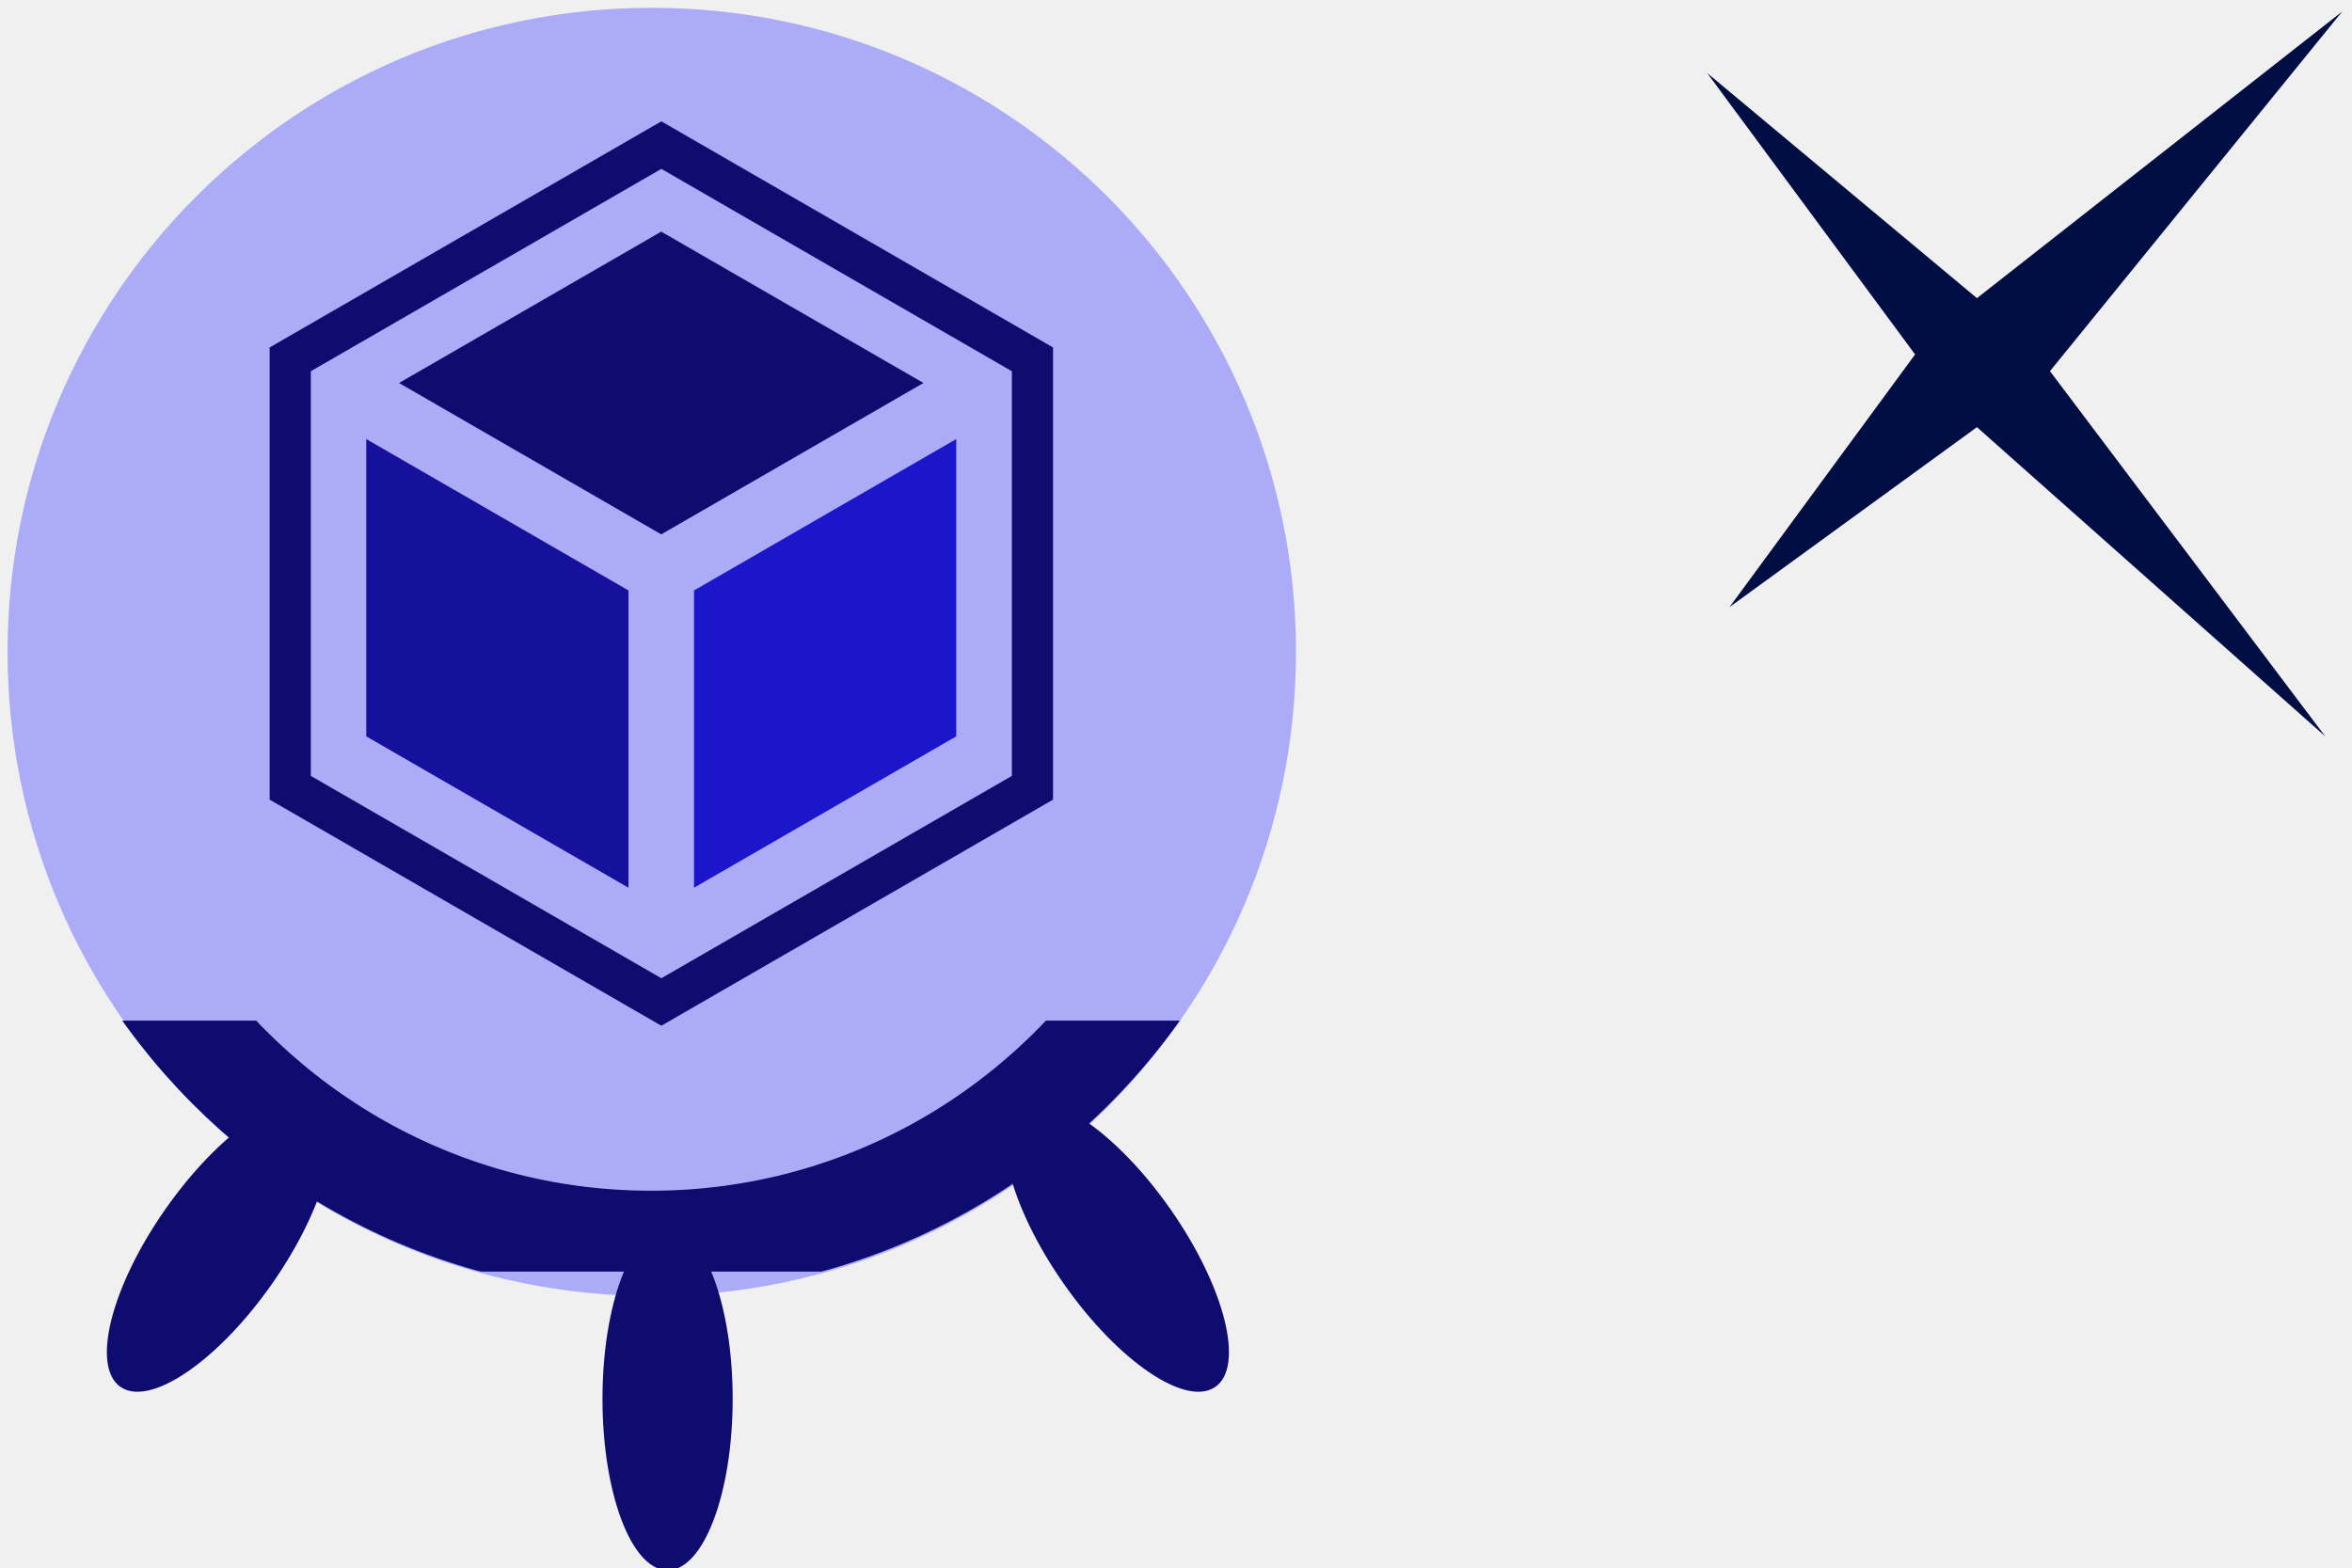
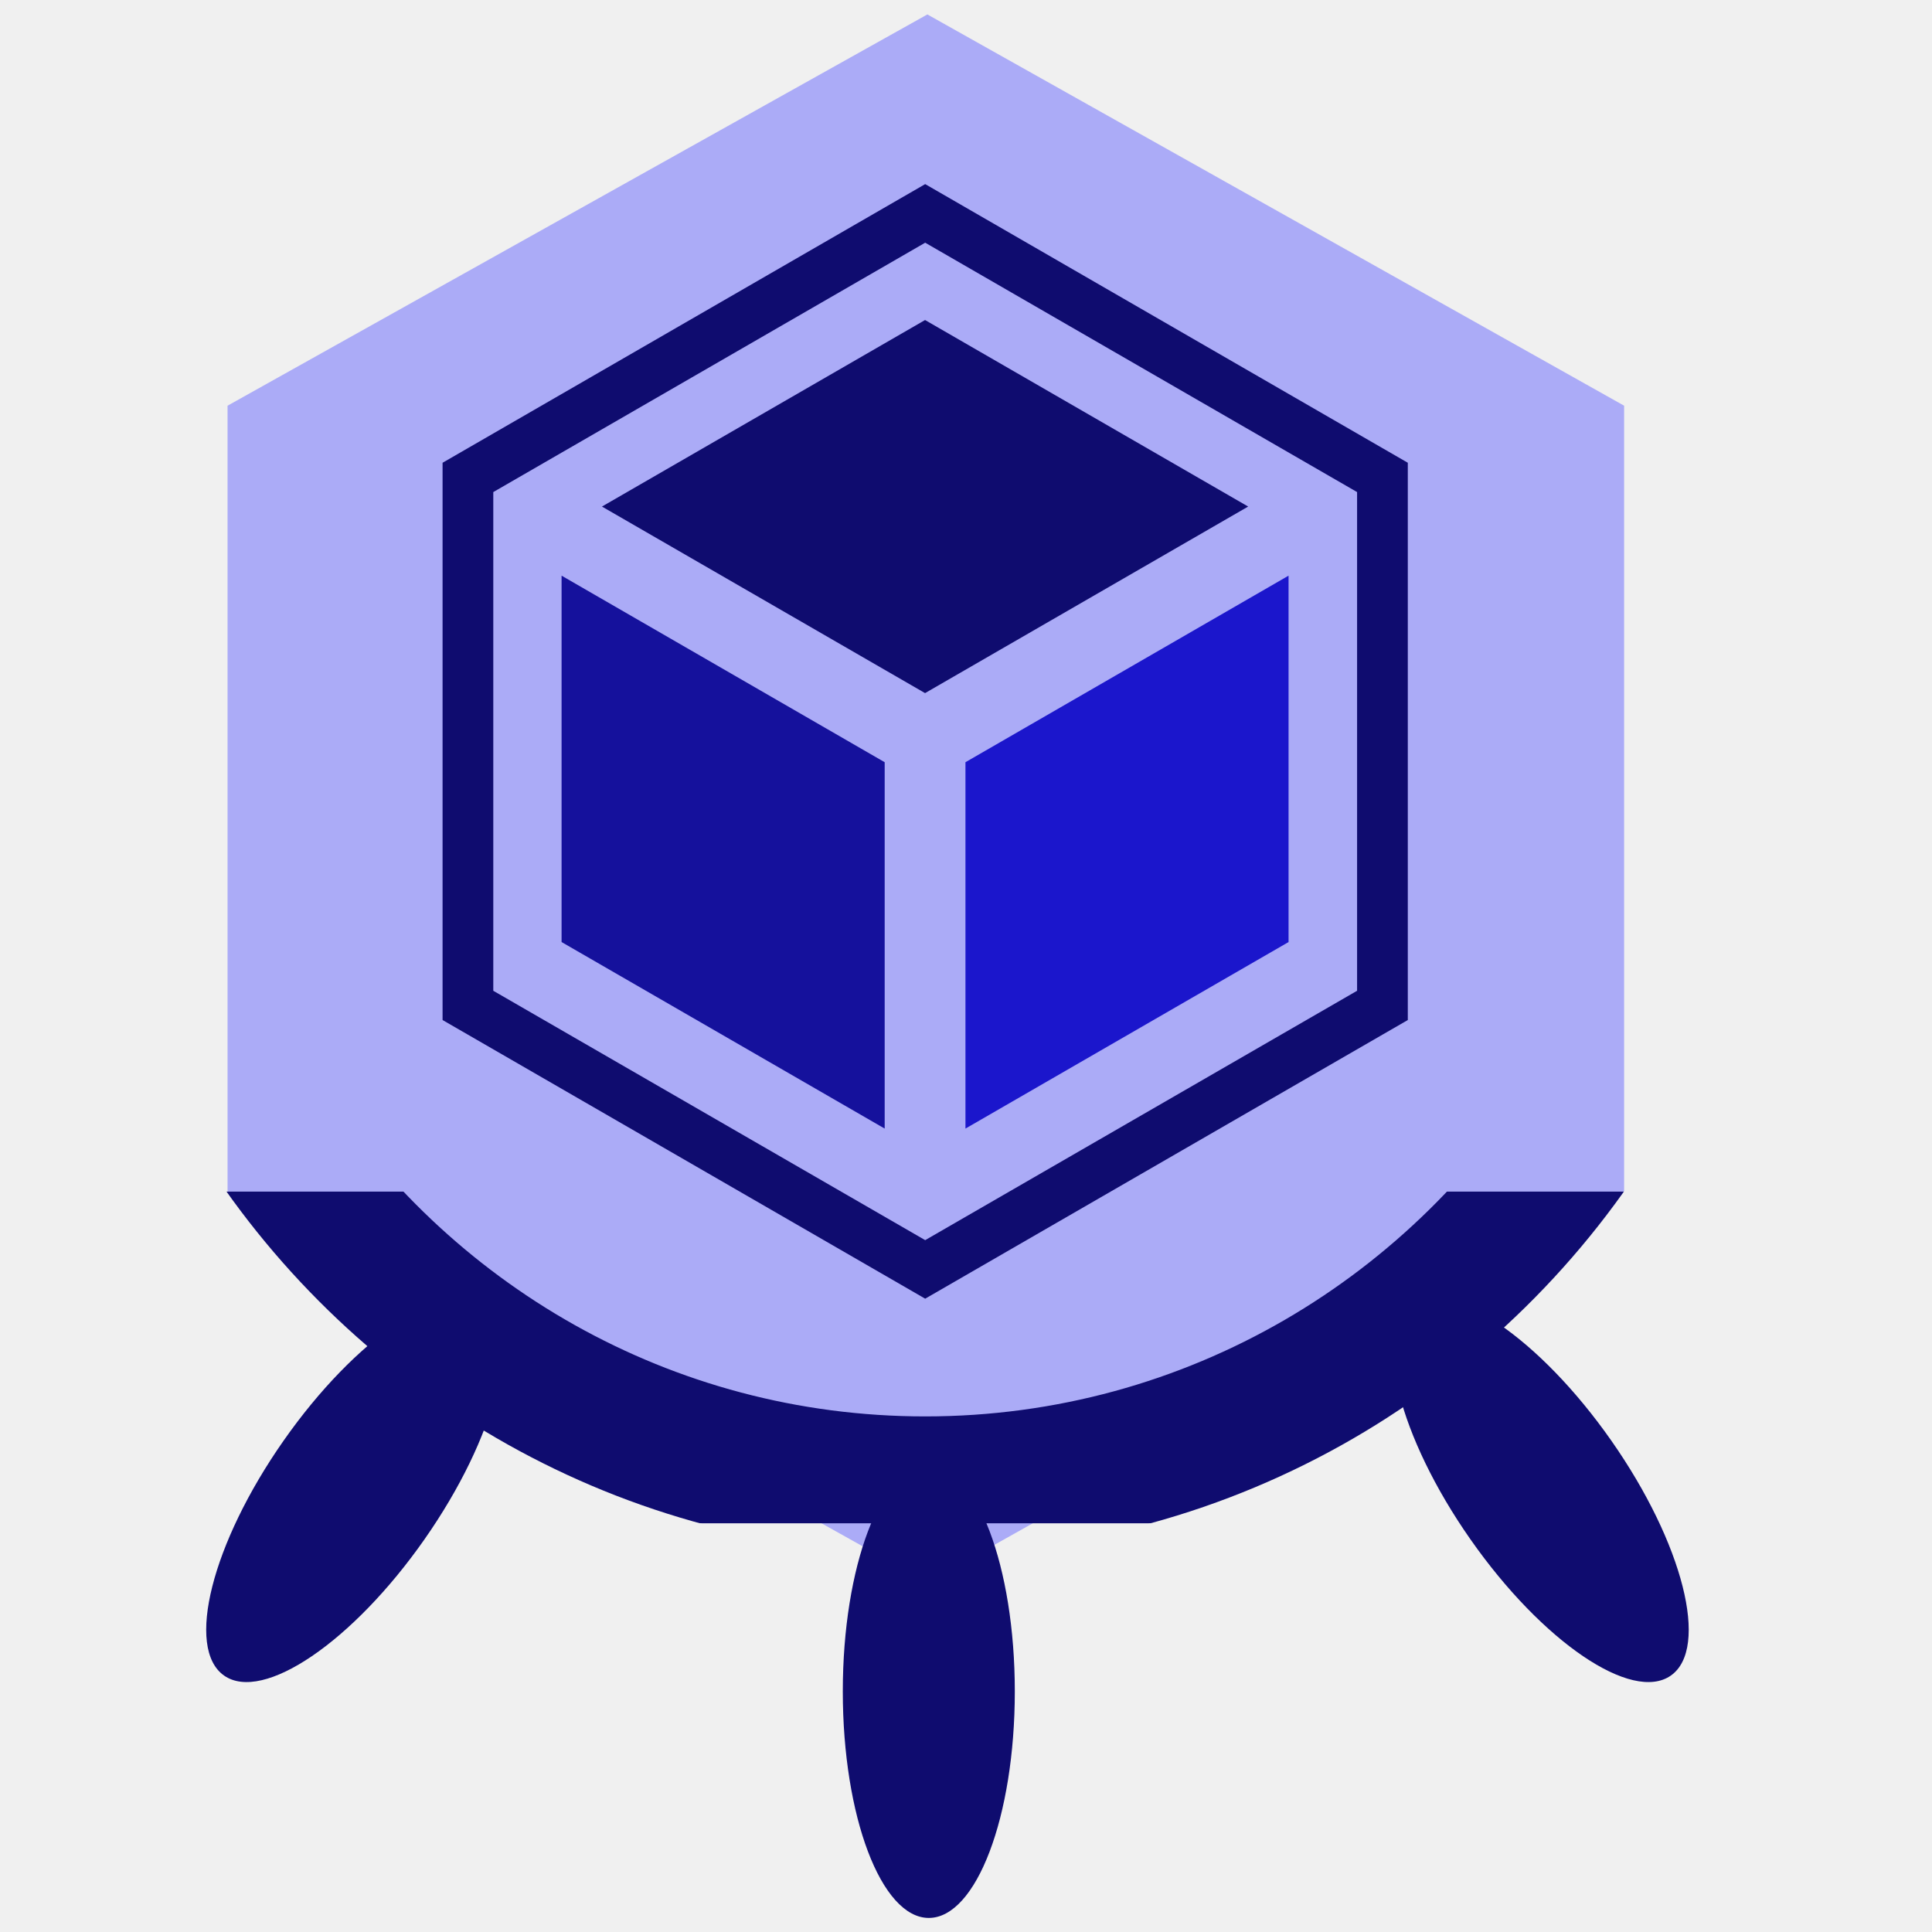
- <svg xmlns="http://www.w3.org/2000/svg" width="60" height="40" version="1.1" viewBox="0 0 60 40">
+ <svg xmlns="http://www.w3.org/2000/svg" width="40" height="40" version="1.1" viewBox="0 0 40 40">
  <defs>
    <mask id="c" fill="#ffffff">
      <path d="m0 0h313.3v159.86h-313.3z" fill="#fff" fill-rule="evenodd" />
    </mask>
  </defs>
  <mask id="a" fill="#ffffff">
    <path d="m0 0h313.3v159.86h-313.3z" fill="#fff" fill-rule="evenodd" />
  </mask>
  <mask id="b" fill="#ffffff">
    <path d="m0 0h313.3v159.86h-313.3z" fill="#fff" fill-rule="evenodd" />
  </mask>
-   <g>
-     <g transform="matrix(.08667 0 0 .08667 54.838 -43.976)">
-       <path d="m56.695 510.77-107.53 84.402-79.398-66.275 61.189 82.843-54.627 74.395 72.837-52.987 102.53 91.046-81.039-107.53z" fill="#000e44" fill-rule="evenodd" />
-     </g>
-     <circle cx="16.627" cy="16.633" r="16.434" fill="#ababf7" stop-color="#000000" />
-     <g transform="matrix(.15069 0 0 .15069 -6.1977 -20.881)" fill="none" fill-rule="evenodd">
-       <g transform="matrix(.92863 0 0 -.92863 9.2718 454.16)">
-         <g transform="matrix(.94489 0 0 .94489 8.6963 2.7018)" fill="#0f0c6f" mask="url(#c)">
-           <path transform="rotate(35 137.93 151.55)" d="m203.46 95.688c6.936 0 12.559-14.809 12.559-33.077 0-18.268-5.623-33.077-12.559-33.077s-12.559 14.809-12.559 33.077c0 18.268 5.623 33.077 12.559 33.077z" />
-           <path transform="matrix(-.81915 .57358 .57358 .81915 58.085 47.705)" d="m30.142 95.688c6.936 0 12.559-14.809 12.559-33.077 0-18.268-5.623-33.077-12.559-33.077-6.936 0-12.559 14.809-12.559 33.077 0 18.268 5.623 33.077 12.559 33.077z" />
-           <path transform="matrix(-1 0 0 1 272.63 53.671)" d="m116.73 66.275c6.936 0 12.559-14.809 12.559-33.077 0-18.268-5.623-33.077-12.559-33.077-6.936 0-12.559 14.809-12.559 33.077 0 18.268 5.623 33.077 12.559 33.077z" />
+   <g transform="translate(.39981 .26576)">
+     <g transform="matrix(.49527 0 0 .49527 5.0758 3.2126)">
+       <g transform="matrix(1.7758,0,0,1.7758,-164.24,-70.425)">
+         <g transform="translate(96.564,87.836)" fill="#66ff9a" stroke-width="3.24">
+           <polygon class="st0" transform="matrix(.72255 0 0 .7031 -28.717 -125.97)" points="78.4 144.9 55.7 158 32.9 144.9 32.9 118.6 55.7 105.5 78.4 118.6" fill="#ababf7" />
        </g>
-         <path transform="matrix(.94489 0 0 .94489 8.6963 2.7018)" d="m251.47 173.1c-20.23-33.61-56.89-56.068-98.756-56.068-40.721 0-76.516 21.246-97.059 53.335" mask="url(#c)" stroke="#0f0c6f" stroke-width="20" />
+         <g transform="matrix(.15831 0 0 .15831 83.649 18.463)" fill="#005e20" fill-rule="evenodd">
+           <g transform="matrix(1.0777,0,0,-1.0777,-10.799,451.79)">
+             <g transform="matrix(.94489 0 0 .94489 8.6963 2.7018)" fill="#0f0c6f" mask="url(#c)">
+               <path transform="rotate(35,137.93,151.55)" d="m203.46 95.688c6.936 0 12.559-14.809 12.559-33.077s-5.623-33.077-12.559-33.077-12.559 14.809-12.559 33.077 5.623 33.077 12.559 33.077z" />
+               <path transform="matrix(-.81915 .57358 .57358 .81915 58.085 47.705)" d="m30.142 95.688c6.936 0 12.559-14.809 12.559-33.077s-5.623-33.077-12.559-33.077c-6.936 0-12.559 14.809-12.559 33.077s5.623 33.077 12.559 33.077z" />
+               <path d="m153.24 119.95c-6.936 0-12.559-14.809-12.559-33.077s5.623-33.077 12.559-33.077c6.936 0 12.559 14.809 12.559 33.077s-5.623 33.077-12.559 33.077z" />
+             </g>
+             <path transform="matrix(.94489 0 0 .94489 8.6963 2.7018)" d="m251.47 173.1c-20.23-33.61-56.89-56.068-98.756-56.068-40.721 0-76.516 21.246-97.059 53.335" fill="none" mask="url(#c)" stroke="#0f0c6f" stroke-width="19.999" />
+           </g>
+         </g>
      </g>
    </g>
-     <g transform="translate(52.705)">
-       <path class="b1a4fc53-aae5-4eb9-9b7b-a01bc1a54fac" d="m-35.834 4.309 8.942 5.163v10.325l-8.942 5.163-8.942-5.163v-10.325l8.942-5.163m0-1.213-9.467 5.466-0.525 0.303v11.538l0.525 0.303 9.467 5.466 9.467-5.466 0.525-0.303v-11.538l-0.525-0.303-8.942-5.163z" fill="#0f0c6f" stroke-width=".053" />
-       <polygon class="b1a4fc53-aae5-4eb9-9b7b-a01bc1a54fac" transform="matrix(.052507 0 0 .052507 -55.269 -4.2984)" points="354.17 513.24 226.77 439.69 226.77 295.22 354.17 368.78" fill="#15119c" />
-       <polygon class="a7859bd4-b053-4c5f-990d-c4f71d480e38" transform="matrix(.052507 0 0 .052507 -55.269 -4.2984)" points="386.02 513.24 513.42 439.69 513.42 295.22 386.02 368.78" fill="#1b16cc" />
-       <polygon class="b1a4fc53-aae5-4eb9-9b7b-a01bc1a54fac" transform="matrix(.052507 0 0 .052507 -55.269 -4.2984)" points="242.69 267.97 370.09 194.42 497.49 267.97 370.09 341.53" fill="#0f0c6f" />
-     </g>
+   </g>
+   <g transform="translate(54.989 .7158)">
+     <path class="b1a4fc53-aae5-4eb9-9b7b-a01bc1a54fac" d="m-35.834 4.309 8.942 5.163v10.325l-8.942 5.163-8.942-5.163v-10.325l8.942-5.163m0-1.213-9.467 5.466-0.525 0.303v11.538l0.525 0.303 9.467 5.466 9.467-5.466 0.525-0.303v-11.538l-0.525-0.303-8.942-5.163z" fill="#0f0c6f" stroke-width=".053" />
+     <polygon class="b1a4fc53-aae5-4eb9-9b7b-a01bc1a54fac" transform="matrix(.052507 0 0 .052507 -55.269 -4.2984)" points="226.77 295.22 354.17 368.78 354.17 513.24 226.77 439.69" fill="#15119c" />
+     <polygon class="a7859bd4-b053-4c5f-990d-c4f71d480e38" transform="matrix(.052507 0 0 .052507 -55.269 -4.2984)" points="513.42 295.22 386.02 368.78 386.02 513.24 513.42 439.69" fill="#1b16cc" />
+     <polygon class="b1a4fc53-aae5-4eb9-9b7b-a01bc1a54fac" transform="matrix(.052507 0 0 .052507 -55.269 -4.2984)" points="497.49 267.97 370.09 341.53 242.69 267.97 370.09 194.42" fill="#0f0c6f" />
  </g>
</svg>
